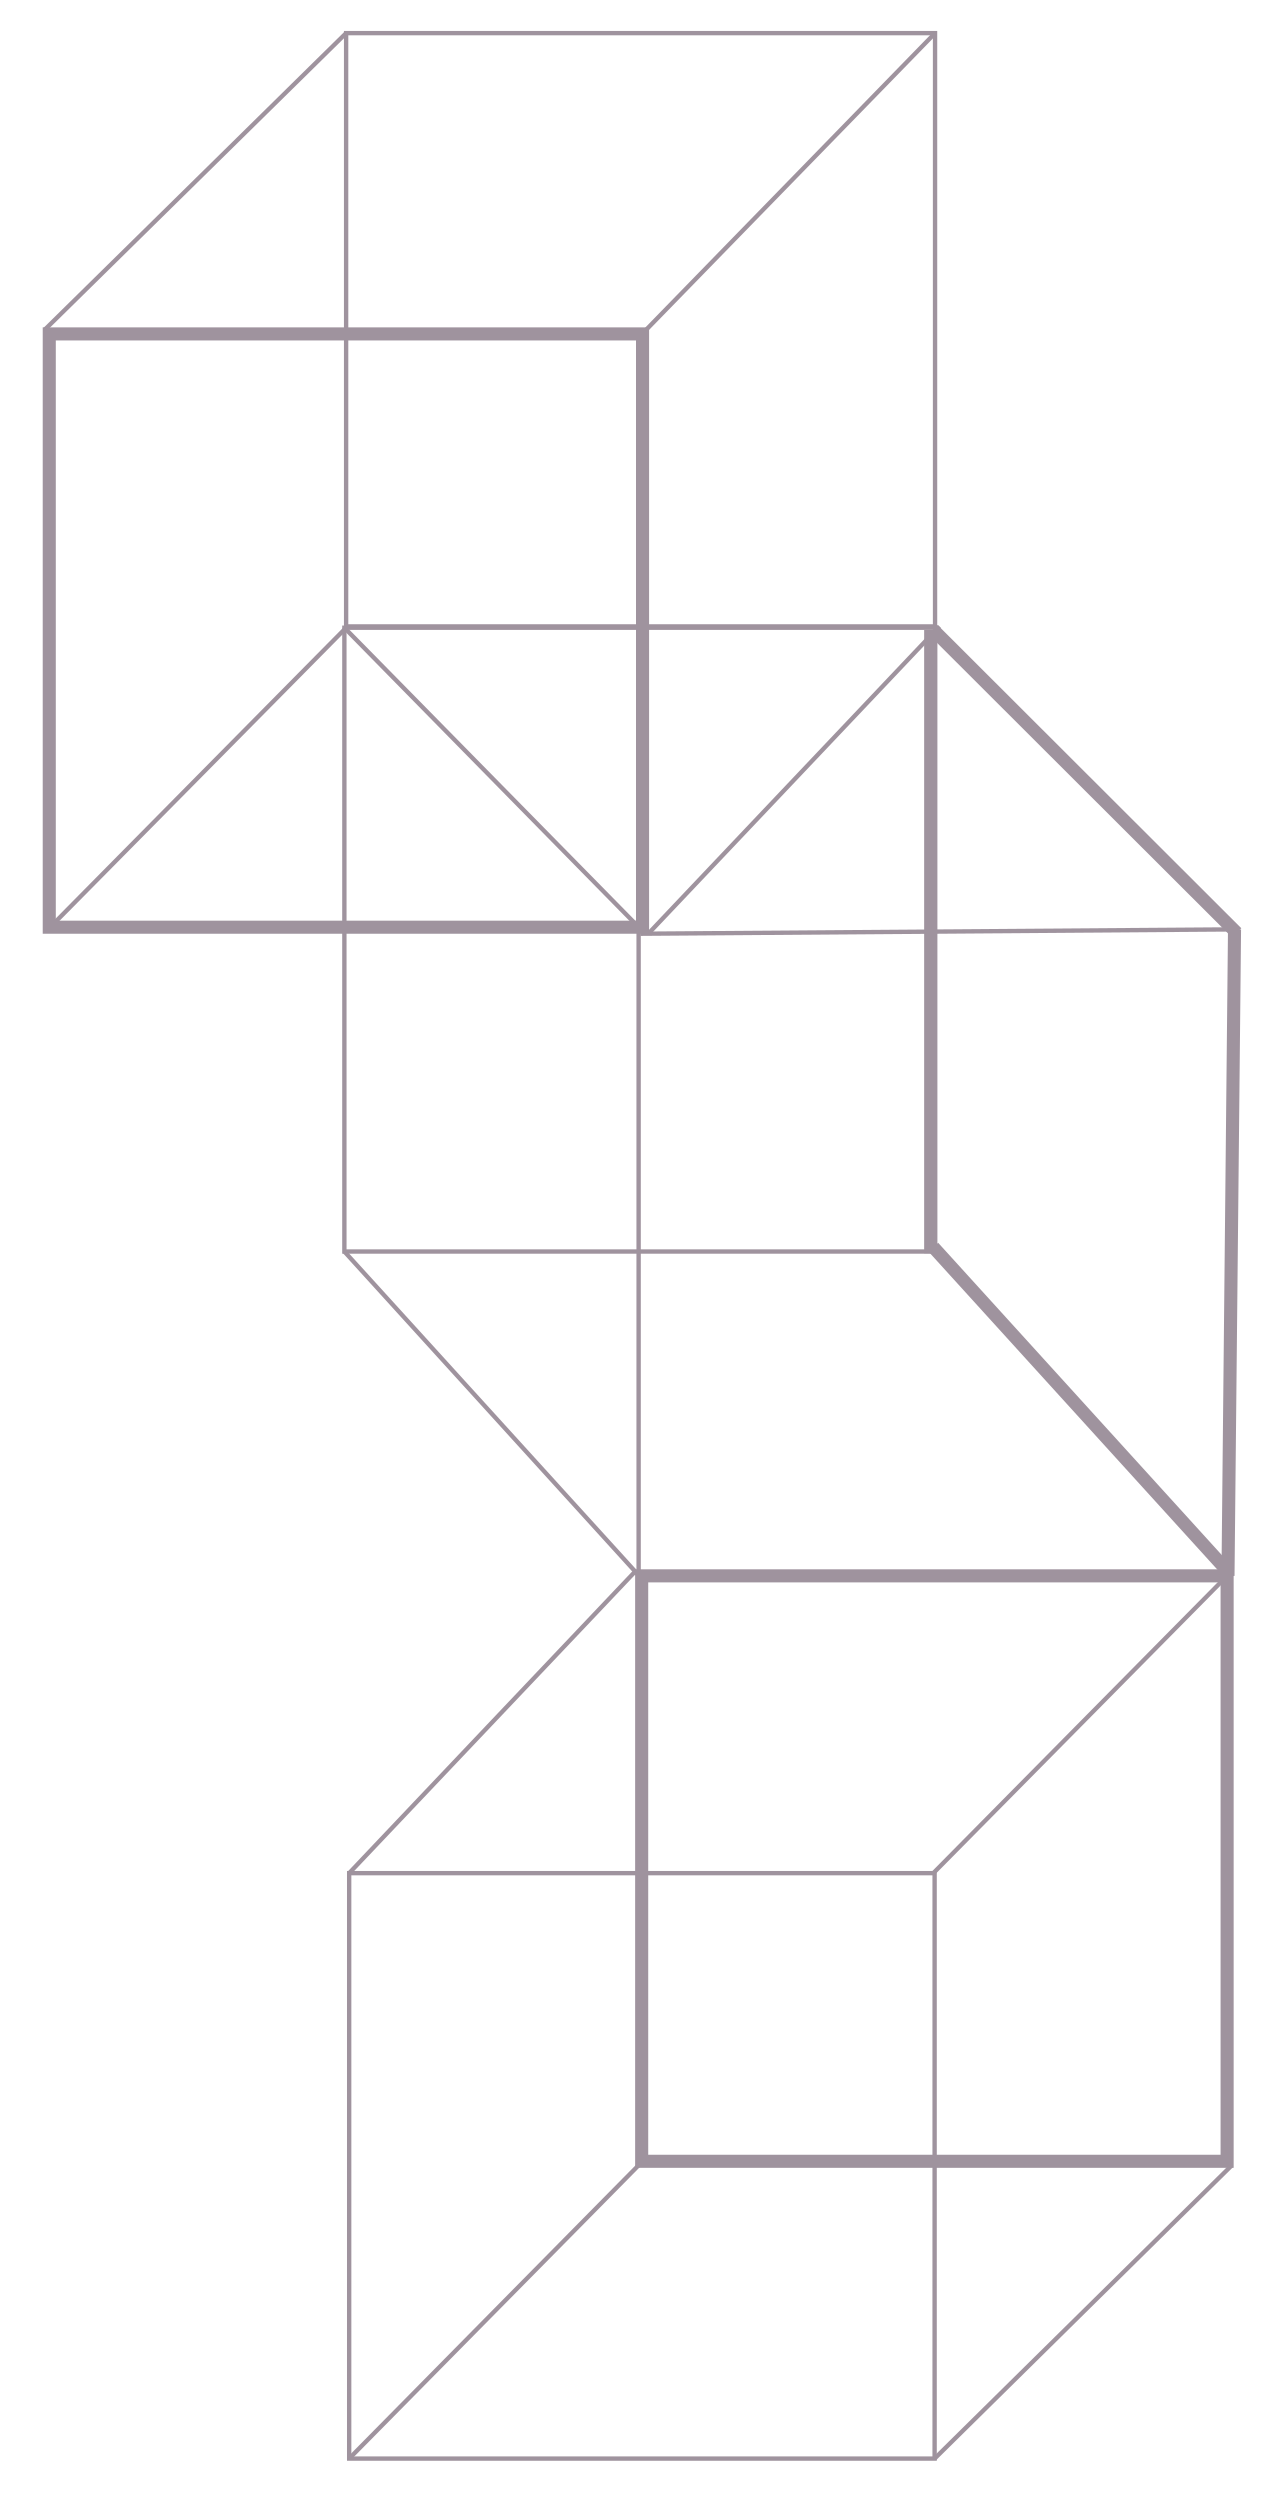
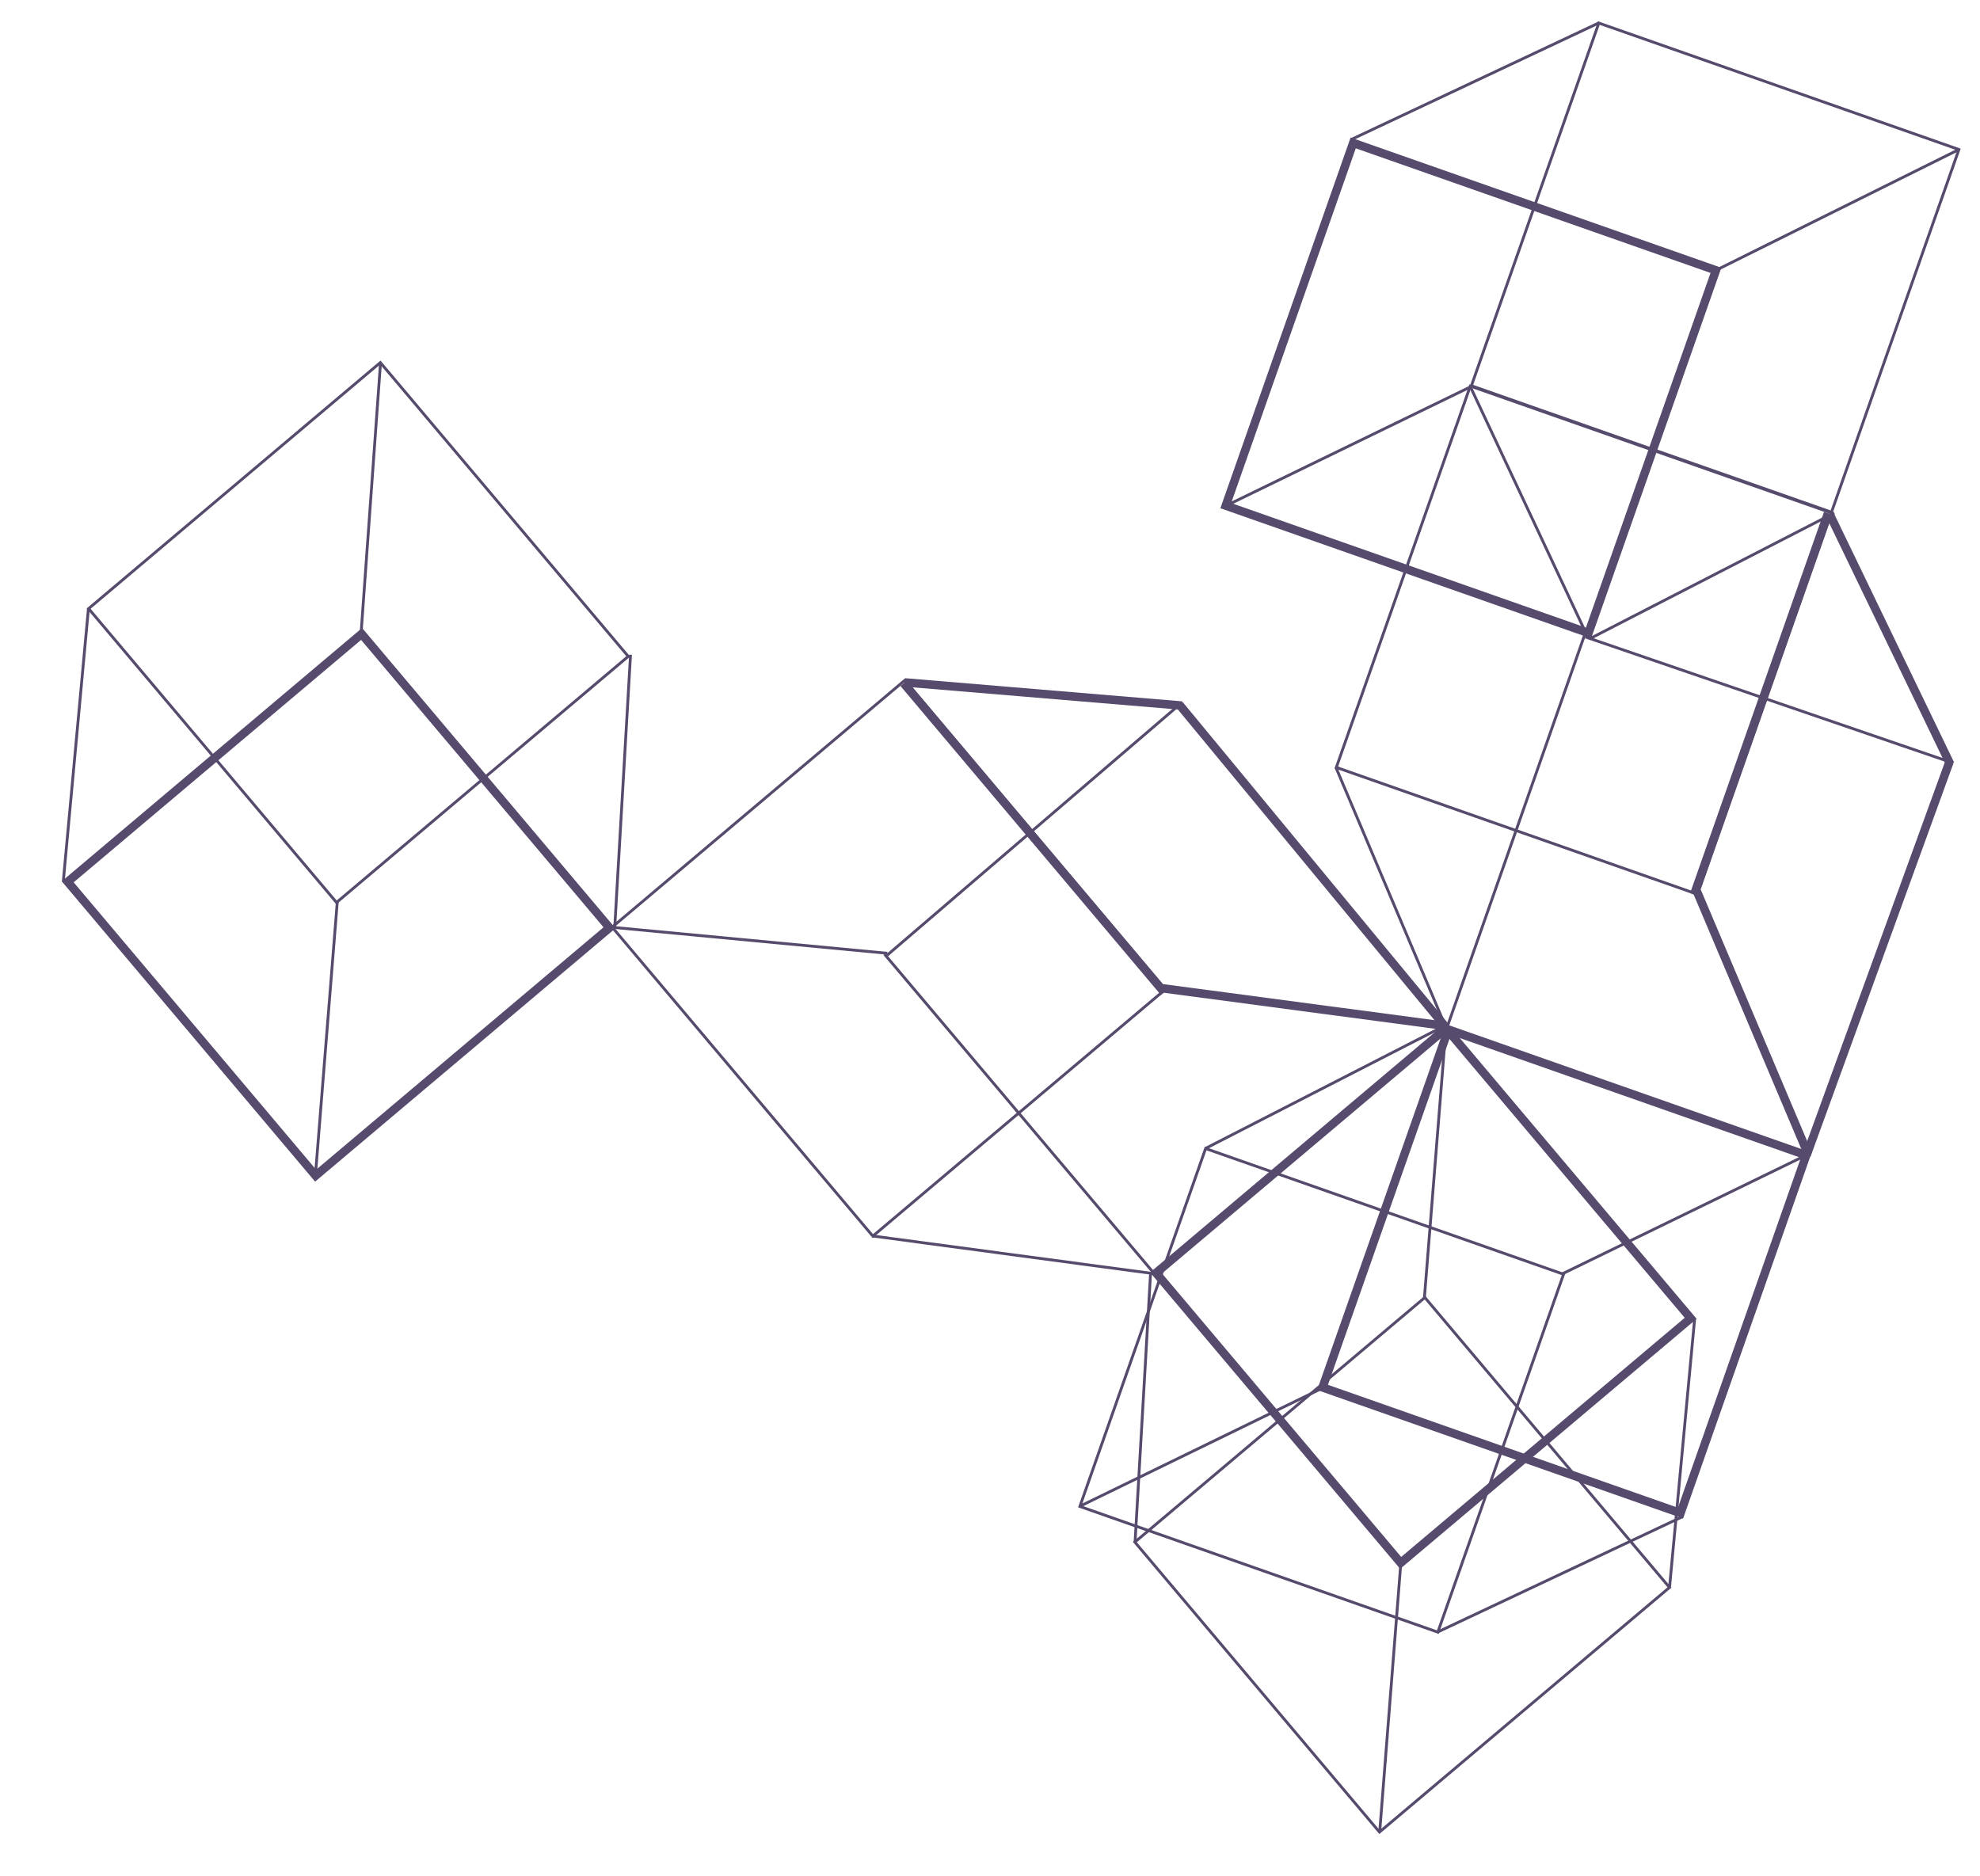
- <svg xmlns="http://www.w3.org/2000/svg" version="1.1" id="Layer_1" x="0px" y="0px" viewBox="0 0 294 573.5" style="enable-background:new 0 0 294 573.5;" xml:space="preserve">
+ <svg xmlns="http://www.w3.org/2000/svg" version="1.1" id="Layer_1" x="0px" y="0px" viewBox="426 -72 700.9 664" style="enable-background:new 426 -72 700.9 664;" xml:space="preserve">
  <style type="text/css">
- 	.st0{fill:none;stroke:#9F939E;stroke-miterlimit:10;}
- 	.st1{fill:none;stroke:#9F939E;stroke-width:3;stroke-miterlimit:10;}
- 	.st2{fill:none;stroke:#000000;stroke-miterlimit:10;}
- 	.st3{fill:none;stroke:#000000;stroke-width:3;stroke-miterlimit:10;}
+ 	.st0{fill:none;stroke:#564A6D;stroke-miterlimit:10;}
+ 	.st1{fill:none;stroke:#564A6D;stroke-width:3;stroke-miterlimit:10;}
</style>
  <g id="XMLID_1_">
-     <rect id="XMLID_2_" x="79.4" y="7.6" class="st0" width="135.1" height="136.1" />
-     <rect id="XMLID_3_" x="11.3" y="76.6" class="st1" width="136.1" height="136.1" />
-     <line id="XMLID_4_" class="st0" x1="10.3" y1="75.6" x2="79.4" y2="7.6" />
-     <line id="XMLID_5_" class="st0" x1="11.9" y1="212.3" x2="79.8" y2="143.6" />
-     <line id="XMLID_6_" class="st0" x1="148.9" y1="214" x2="215.5" y2="143.7" />
-     <line id="XMLID_7_" class="st0" x1="147.3" y1="76.6" x2="214.5" y2="7.6" />
+     <rect id="XMLID_2_" x="965.6" y="-45.3" transform="matrix(0.9435 0.3314 -0.3314 0.9435 65.9123 -341.0985)" class="st0" width="135.1" height="136.1" />
+     <rect id="XMLID_3_" x="878.6" y="-2.7" transform="matrix(0.9435 0.3314 -0.3314 0.9435 75.1605 -310.0172)" class="st1" width="136.1" height="136.1" />
+     <line id="XMLID_4_" class="st0" x1="904.3" y1="-22.6" x2="992" y2="-63.9" />
+     <line id="XMLID_5_" class="st0" x1="860.5" y1="106.8" x2="947.3" y2="64.6" />
+     <line id="XMLID_6_" class="st0" x1="989.2" y1="153.9" x2="1075.3" y2="109.6" />
+     <line id="XMLID_7_" class="st0" x1="1033.2" y1="23.8" x2="1119.5" y2="-19.1" />
+   </g>
+   <g id="XMLID_41_">
+     <rect id="XMLID_26_" x="918.9" y="83.1" transform="matrix(-0.9435 -0.3314 0.3314 -0.9435 1866.336 627.5269)" class="st0" width="135.5" height="143.1" />
+     <line id="XMLID_24_" class="st1" x1="1116.4" y1="198.6" x2="1073.6" y2="109.9" />
+     <line id="XMLID_23_" class="st1" x1="1065.7" y1="335.8" x2="1026.7" y2="243.6" />
+     <line id="XMLID_22_" class="st0" x1="938.2" y1="292.6" x2="898.9" y2="199.7" />
+     <line id="XMLID_25_" class="st0" x1="987.9" y1="153.2" x2="946.4" y2="64.7" />
+     <line id="XMLID_27_" class="st0" x1="987.2" y1="153.5" x2="1116.1" y2="197.7" />
+     <line id="XMLID_28_" class="st0" x1="987" y1="152.6" x2="938.4" y2="291.3" />
+     <line id="XMLID_29_" class="st0" x1="938" y1="292.3" x2="1066.4" y2="336.9" />
+     <line id="XMLID_30_" class="st1" x1="1116.1" y1="197.7" x2="1065.5" y2="337" />
+     <line id="XMLID_31_" class="st1" x1="1073.1" y1="109.7" x2="1025.7" y2="244.7" />
+   </g>
+   <g id="XMLID_42_">
+     <rect id="XMLID_48_" x="826.7" y="353.1" transform="matrix(-0.9435 -0.3314 0.3314 -0.9435 1597.953 1112.962)" class="st0" width="134.3" height="134.3" />
+     <rect id="XMLID_47_" x="912.6" y="311" transform="matrix(-0.9435 -0.3314 0.3314 -0.9435 1778.857 1059.565)" class="st1" width="134.3" height="134.3" />
+     <line id="XMLID_46_" class="st0" x1="1021.5" y1="465" x2="934.9" y2="505.8" />
+     <line id="XMLID_45_" class="st0" x1="1064.7" y1="337.3" x2="979" y2="379" />
+     <line id="XMLID_44_" class="st0" x1="937.7" y1="291" x2="852.7" y2="334.6" />
+     <line id="XMLID_43_" class="st0" x1="894.2" y1="419.4" x2="808.2" y2="461.3" />
+   </g>
+   <g id="XMLID_36_">
+     <rect id="XMLID_50_" x="485.3" y="83.9" transform="matrix(0.7644 -0.6448 0.6448 0.7644 32.3034 392.2581)" class="st0" width="135.1" height="136.1" />
+     <rect id="XMLID_49_" x="477.8" y="180.3" transform="matrix(0.7644 -0.6448 0.6448 0.7644 -31.5216 410.4575)" class="st1" width="136.1" height="136.1" />
+     <line id="XMLID_40_" class="st0" x1="448.4" y1="240.1" x2="457.3" y2="143.5" />
+     <line id="XMLID_39_" class="st0" x1="537.7" y1="343.6" x2="545.4" y2="247.2" />
+     <line id="XMLID_38_" class="st0" x1="643.6" y1="256.5" x2="649.2" y2="159.8" />
+     <line id="XMLID_37_" class="st0" x1="553.8" y1="152.5" x2="560.7" y2="56.4" />
  </g>
  <g id="XMLID_15_">
-     <rect id="XMLID_21_" x="-207.6" y="314.6" class="st2" width="136.1" height="136.1" />
-     <rect id="XMLID_20_" x="-275.7" y="383.6" class="st3" width="136.1" height="136.1" />
-     <line id="XMLID_19_" class="st2" x1="-276.7" y1="382.6" x2="-207.6" y2="314.6" />
-     <line id="XMLID_18_" class="st2" x1="-275.1" y1="519.3" x2="-207.2" y2="450.6" />
-     <line id="XMLID_17_" class="st2" x1="-138.1" y1="521" x2="-71.5" y2="450.7" />
-     <line id="XMLID_16_" class="st2" x1="-139.7" y1="383.6" x2="-71.5" y2="314.6" />
+     <rect id="XMLID_35_" x="672.9" y="195.7" transform="matrix(-0.7644 0.6448 -0.6448 -0.7644 1479.097 -6.0367)" class="st0" width="135.5" height="143.1" />
+     <line id="XMLID_34_" class="st1" x1="844.4" y1="177.8" x2="746.3" y2="169.6" />
+     <line id="XMLID_33_" class="st1" x1="936.9" y1="291.1" x2="837.6" y2="277.9" />
+     <line id="XMLID_32_" class="st0" x1="835" y1="379" x2="735" y2="365.6" />
+     <line id="XMLID_21_" class="st0" x1="740.1" y1="265.5" x2="642.8" y2="256.3" />
+     <line id="XMLID_20_" class="st0" x1="740" y1="266.2" x2="843.5" y2="177.5" />
+     <line id="XMLID_19_" class="st0" x1="739.1" y1="265.8" x2="834" y2="378.2" />
+     <line id="XMLID_18_" class="st0" x1="834.7" y1="379" x2="938.2" y2="291" />
+     <line id="XMLID_17_" class="st1" x1="843.5" y1="177.5" x2="937.9" y2="291.8" />
+     <line id="XMLID_16_" class="st1" x1="745.9" y1="169.9" x2="838.1" y2="279.3" />
  </g>
-   <rect id="XMLID_13_" x="-207.6" y="42.6" class="st2" width="136.1" height="136.1" />
-   <rect id="XMLID_12_" x="-275.7" y="111.6" class="st3" width="136.1" height="136.1" />
-   <line id="XMLID_11_" class="st2" x1="-276.7" y1="110.6" x2="-207.6" y2="42.6" />
-   <line id="XMLID_10_" class="st2" x1="-275.1" y1="247.3" x2="-207.2" y2="178.6" />
-   <line id="XMLID_9_" class="st2" x1="-138.1" y1="249" x2="-71.5" y2="178.7" />
-   <line id="XMLID_8_" class="st2" x1="-139.7" y1="111.6" x2="-71.5" y2="42.6" />
-   <g id="XMLID_41_">
-     <rect id="XMLID_26_" x="79" y="144" class="st0" width="135.5" height="143.1" />
-     <line id="XMLID_24_" class="st1" x1="283.7" y1="214" x2="214.1" y2="144.5" />
-     <line id="XMLID_23_" class="st1" x1="281.5" y1="360.3" x2="214.1" y2="286.1" />
-     <line id="XMLID_22_" class="st0" x1="146.8" y1="361.7" x2="79" y2="287.1" />
-     <line id="XMLID_25_" class="st0" x1="147.5" y1="213.7" x2="79" y2="144" />
-     <line id="XMLID_27_" class="st0" x1="146.9" y1="214.2" x2="283.2" y2="213.2" />
-     <line id="XMLID_28_" class="st0" x1="146.5" y1="213.5" x2="146.5" y2="360.5" />
-     <line id="XMLID_29_" class="st0" x1="146.5" y1="361.5" x2="282.5" y2="360.9" />
-     <line id="XMLID_30_" class="st1" x1="283.2" y1="213.2" x2="281.7" y2="361.5" />
-     <line id="XMLID_31_" class="st1" x1="213.5" y1="144.5" x2="213.5" y2="287.5" />
-   </g>
-   <rect id="XMLID_40_" x="-531" y="-0.4" class="st2" width="128.9" height="136.1" />
-   <line id="XMLID_39_" class="st3" x1="-336.7" y1="68.6" x2="-402.5" y2="0" />
-   <line id="XMLID_38_" class="st3" x1="-338.4" y1="205.3" x2="-402.5" y2="134.8" />
-   <line id="XMLID_37_" class="st2" x1="-466.5" y1="206.7" x2="-531" y2="135.7" />
-   <line id="XMLID_36_" class="st2" x1="-466.4" y1="68.6" x2="-531" y2="-0.4" />
-   <line id="XMLID_35_" class="st2" x1="-466.4" y1="68.6" x2="-336.7" y2="67.6" />
-   <line id="XMLID_34_" class="st2" x1="-466.5" y1="68.5" x2="-466.5" y2="206.5" />
-   <line id="XMLID_33_" class="st2" x1="-466.7" y1="206.5" x2="-337.4" y2="206" />
-   <line id="XMLID_32_" class="st3" x1="-336.7" y1="67.6" x2="-338.2" y2="206.5" />
-   <line id="XMLID_14_" class="st3" x1="-402.5" y1="-0.5" x2="-402.5" y2="135.5" />
-   <g id="XMLID_42_">
-     <rect id="XMLID_48_" x="80.1" y="429.7" class="st0" width="134.3" height="134.3" />
-     <rect id="XMLID_47_" x="147.2" y="361.5" class="st1" width="134.3" height="134.3" />
-     <line id="XMLID_46_" class="st0" x1="282.5" y1="496.8" x2="214.4" y2="564" />
-     <line id="XMLID_45_" class="st0" x1="281" y1="362" x2="214" y2="429.8" />
-     <line id="XMLID_44_" class="st0" x1="145.8" y1="360.4" x2="80.1" y2="429.7" />
-     <line id="XMLID_43_" class="st0" x1="147.4" y1="495.8" x2="80.1" y2="564" />
+   <g id="XMLID_8_">
+     <rect id="XMLID_14_" x="855.2" y="414.8" transform="matrix(-0.7644 0.6448 -0.6448 -0.7644 1938.158 255.6618)" class="st0" width="134.3" height="134.3" />
+     <rect id="XMLID_13_" x="862.8" y="319.5" transform="matrix(-0.7644 0.6448 -0.6448 -0.7644 1890.021 82.6182)" class="st1" width="134.3" height="134.3" />
+     <line id="XMLID_12_" class="st0" x1="1025.9" y1="394.8" x2="1017" y2="490" />
+     <line id="XMLID_11_" class="st0" x1="937.8" y1="292.7" x2="930.2" y2="387.8" />
+     <line id="XMLID_10_" class="st0" x1="833.3" y1="378.6" x2="827.8" y2="474" />
+     <line id="XMLID_9_" class="st0" x1="921.9" y1="481.1" x2="914.4" y2="576.6" />
  </g>
</svg>
